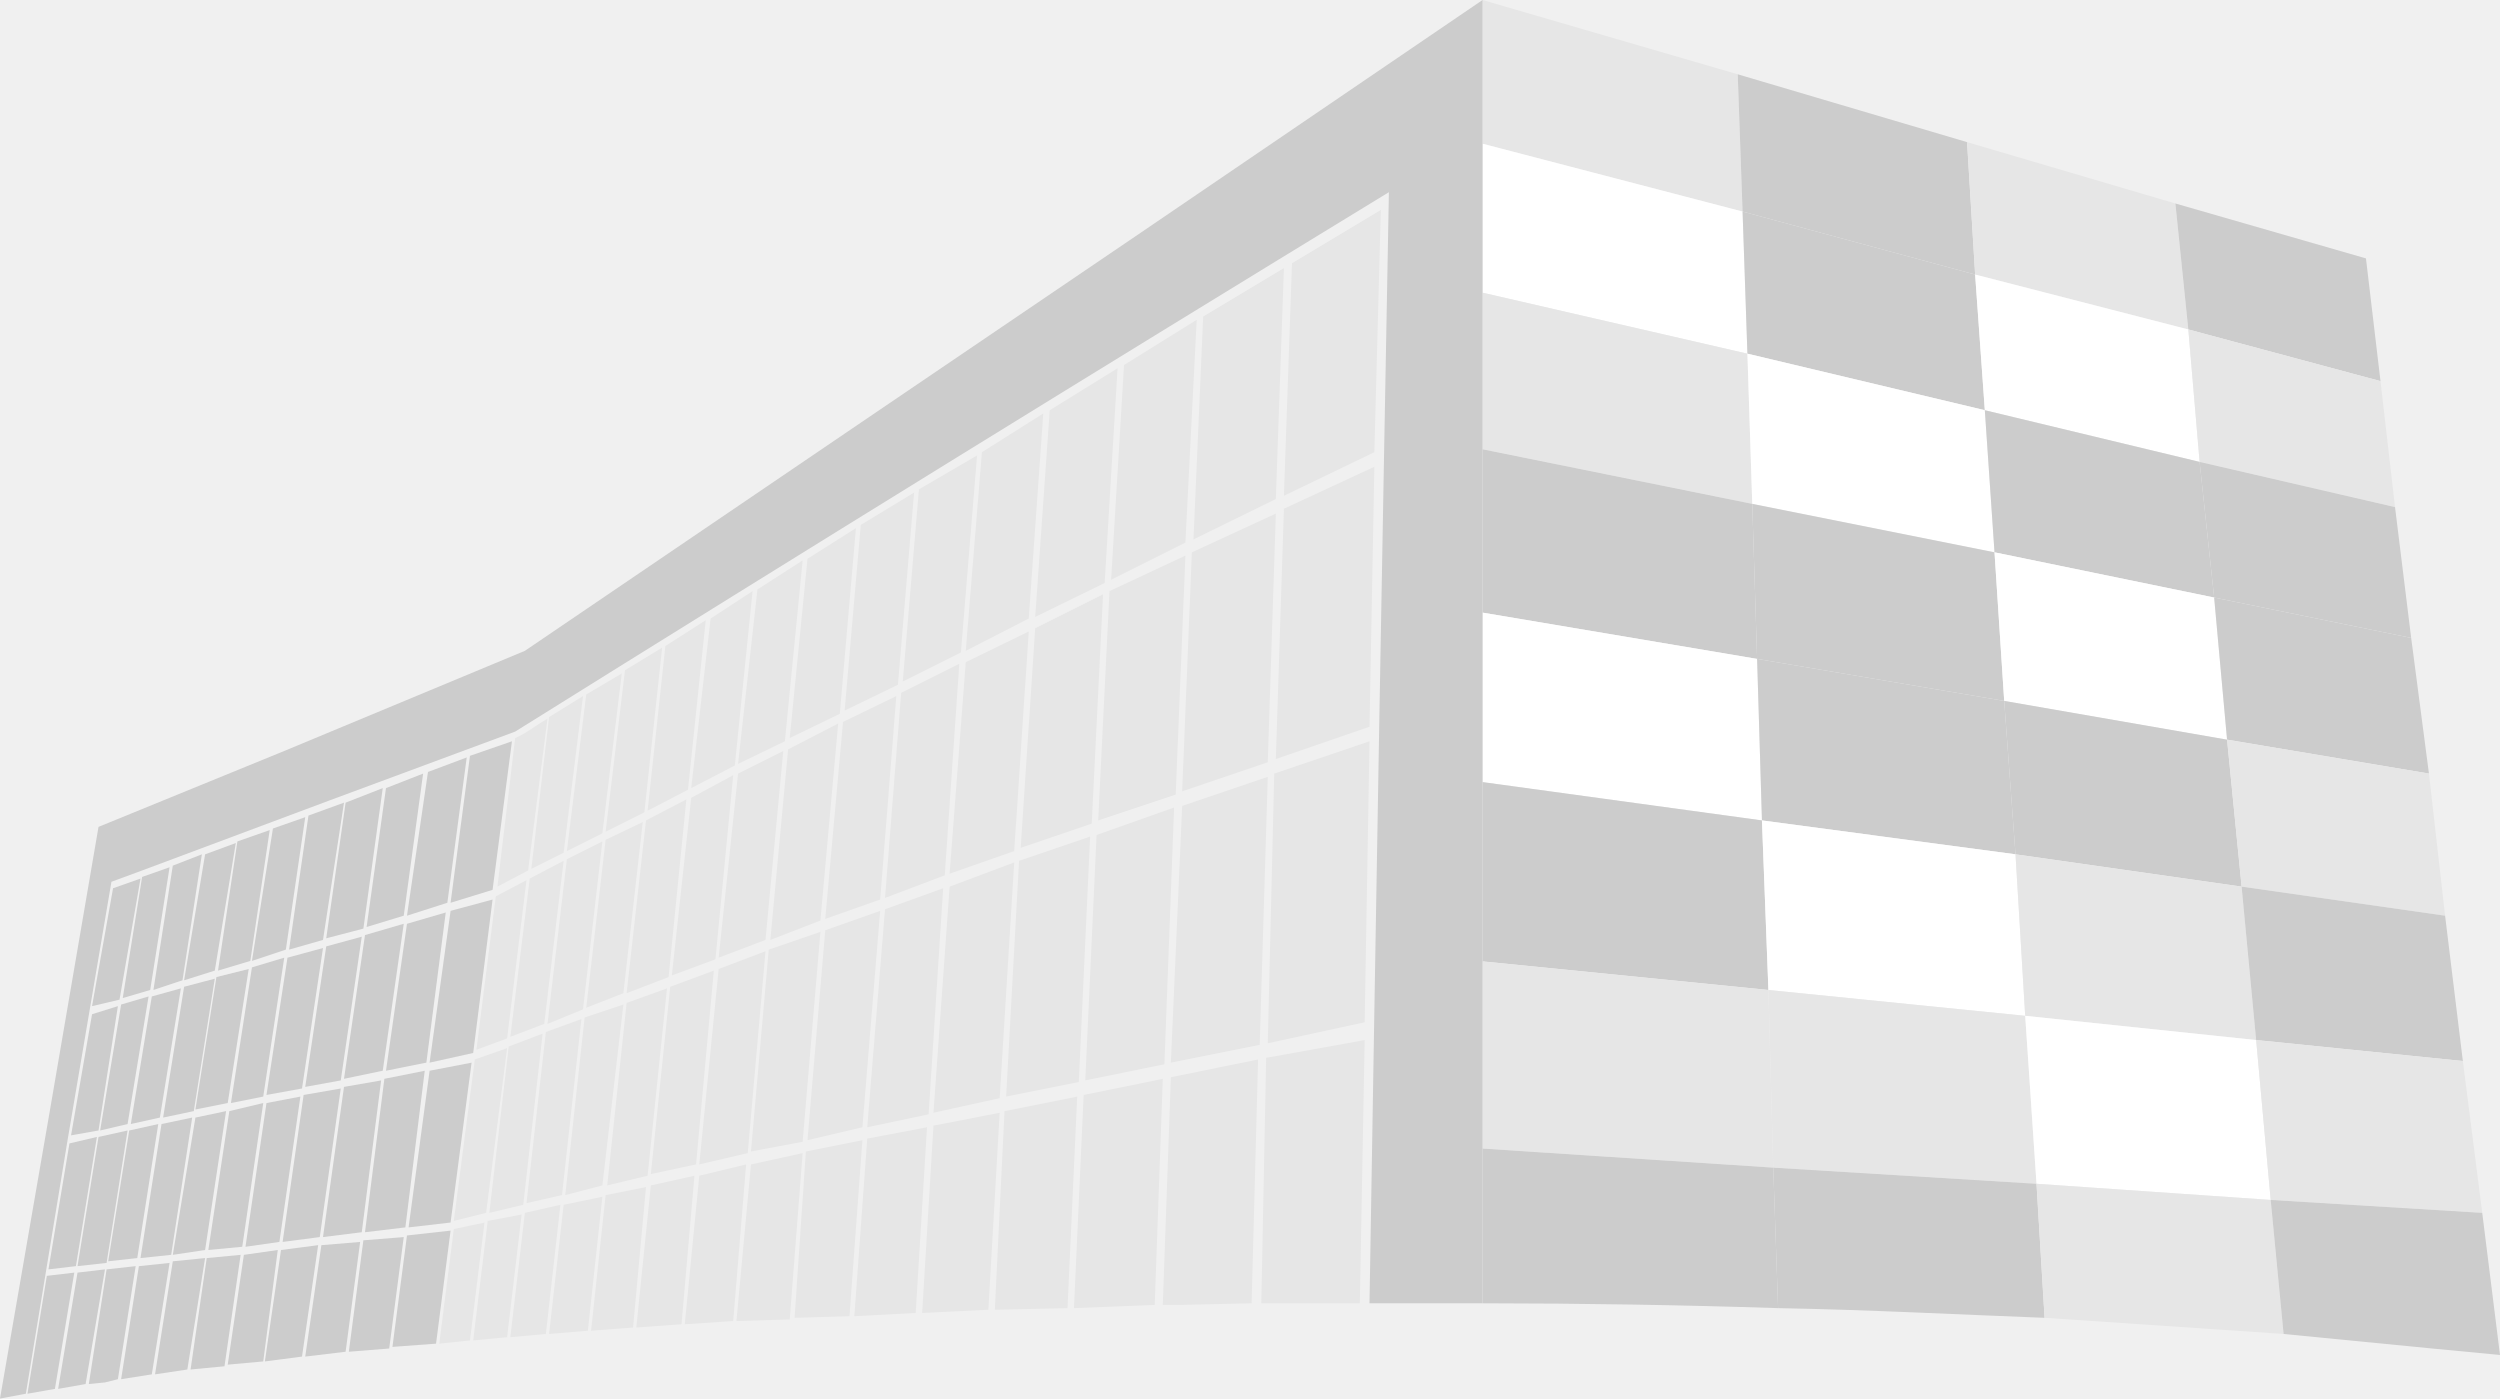
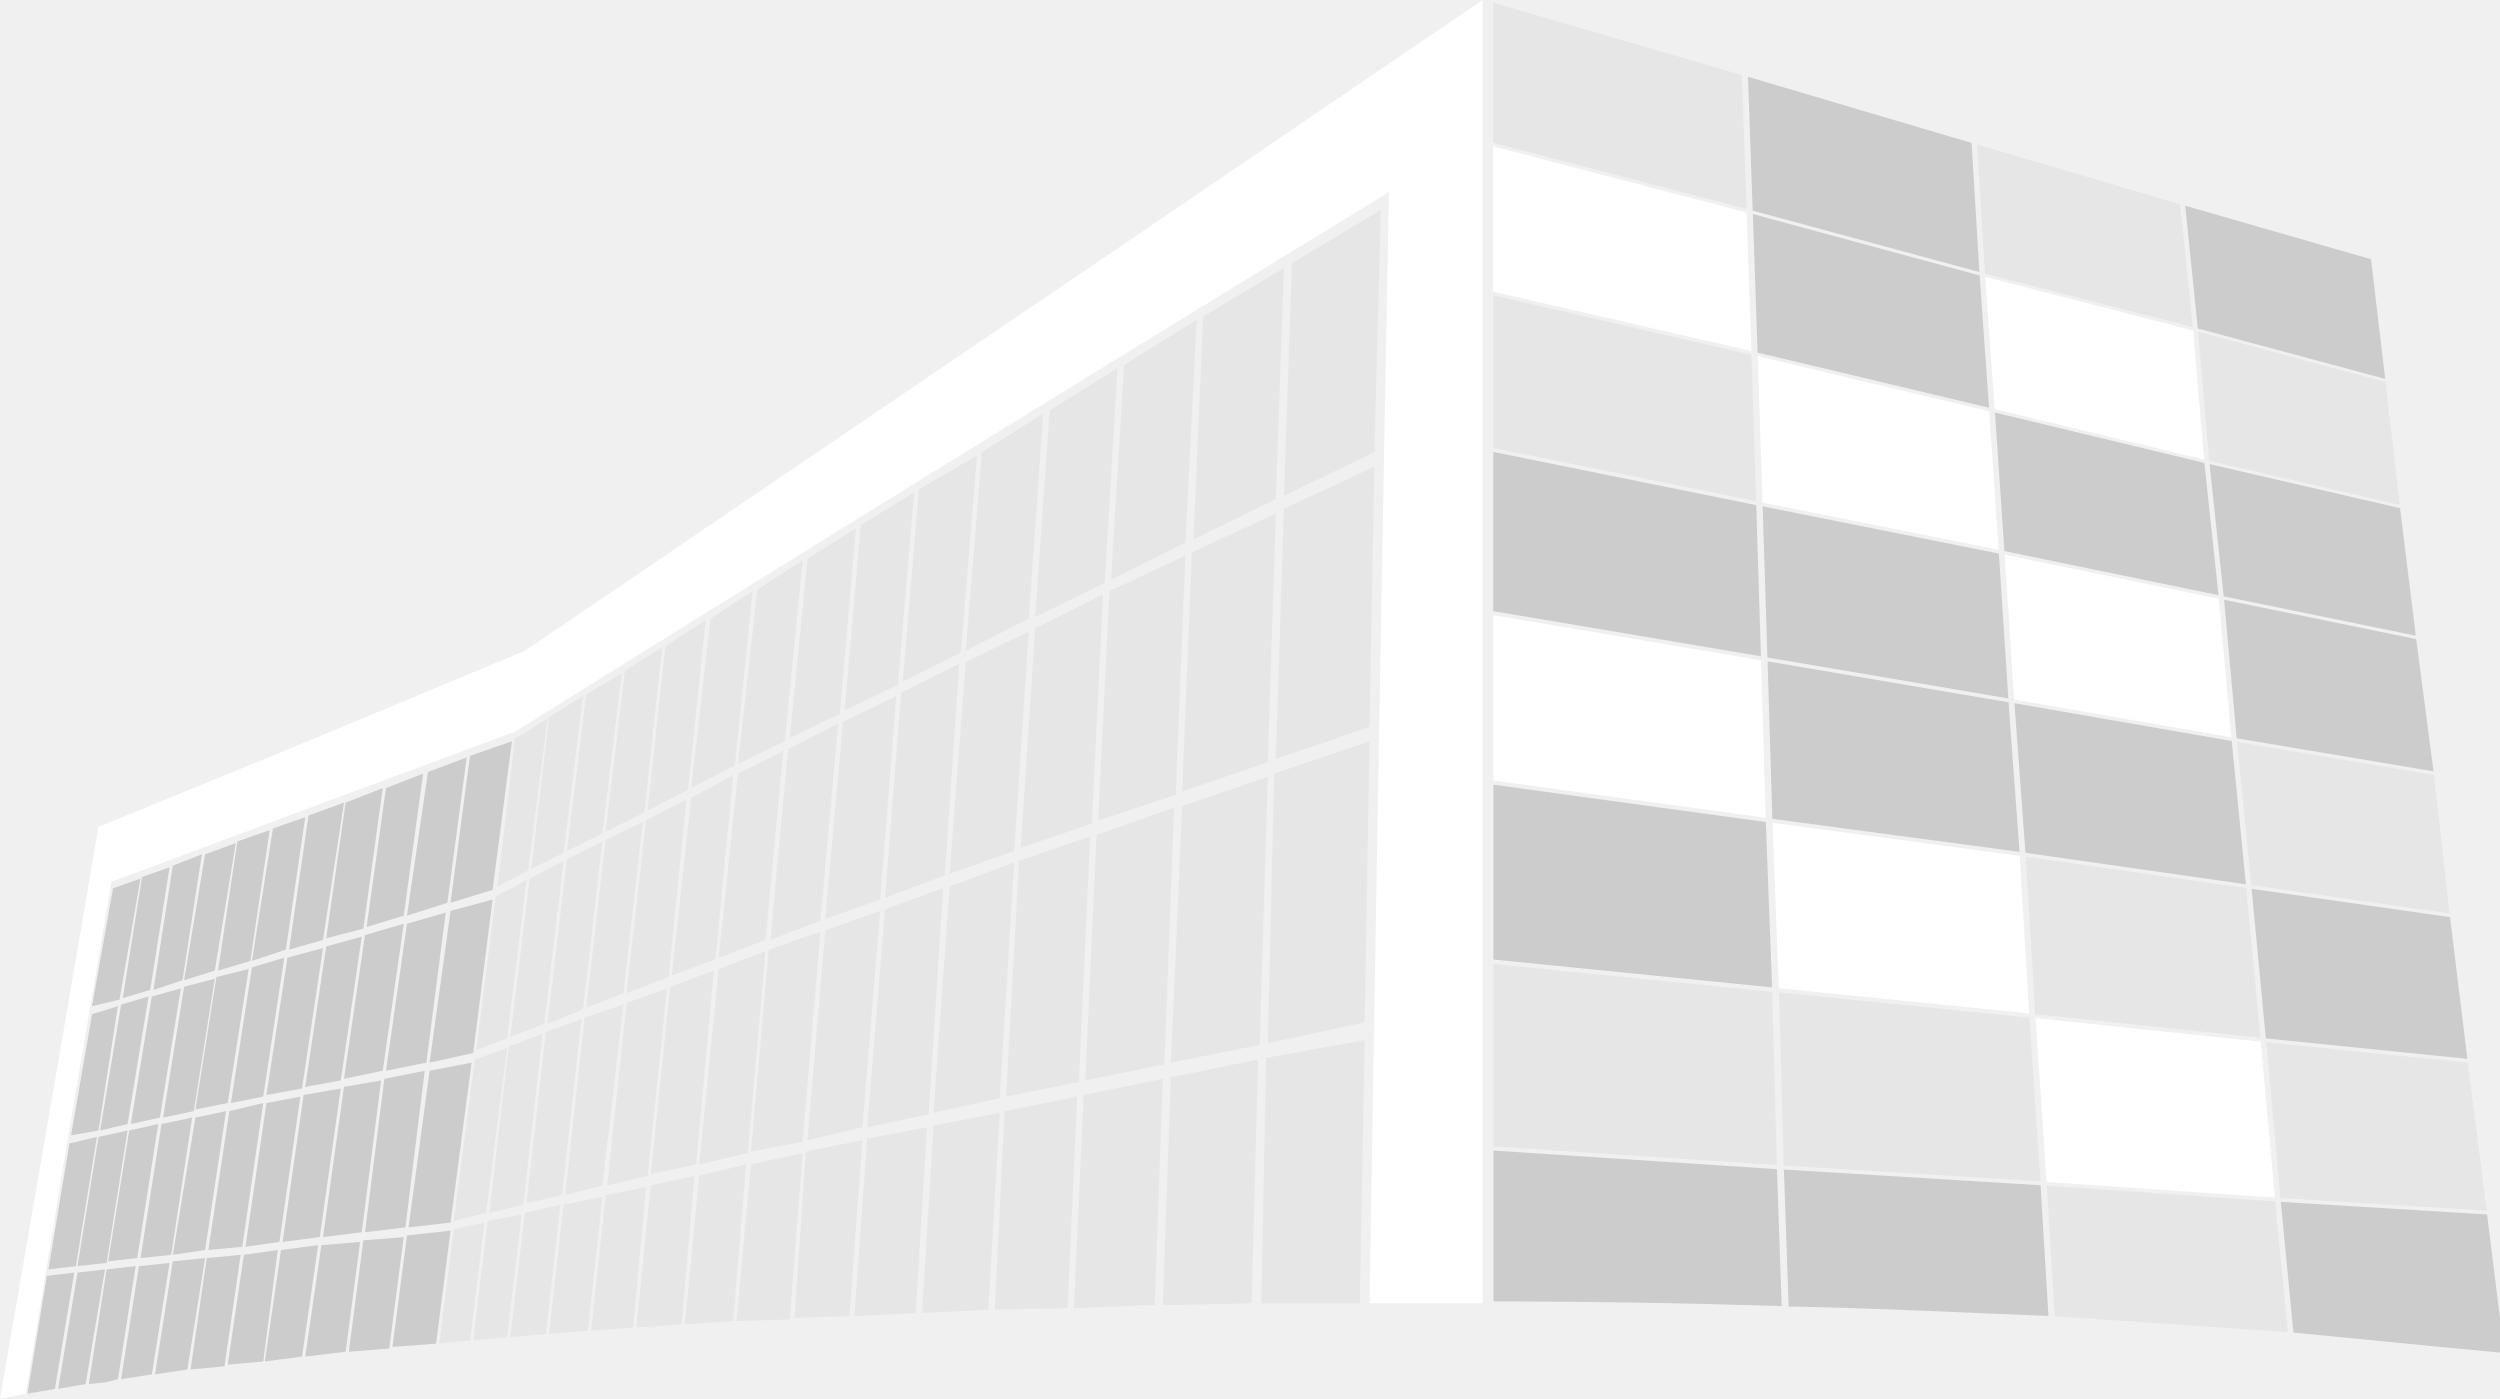
<svg xmlns="http://www.w3.org/2000/svg" xml:space="preserve" viewBox="0 0 1548 866" version="1.1" id="svg137">
  <defs id="defs1">
-     <style id="style1">.f0{fill:#fff}.f1{fill:#ccc}.f2{fill:#e6e6e6}</style>
+     <style id="style1">.f0 { fill:#fff }
+ .f1 { fill:#ccc }
+ .f2 { fill:#e6e6e6 }
+ </style>
  </defs>
  <g id="costado">
-     <path id="path1" class="f2" d="M 918 0 L 918 89 L 1079 131 L 1076 46 L 918 0 z " />
-     <path d="m 1076,46 142,42 5,82 -144,-39 z" class="f1" id="path2" />
-     <path d="m 1218,88 129,38 8,78 -132,-34 z" class="f2" id="path3" />
-     <path d="m 1347,126 118,34 9,76 -119,-32 z" class="f1" id="path4" />
-     <path id="path5" class="f0" d="M 918 89 L 918 181.23 L 1082 219 L 1079 131 L 918 89 z " />
-     <path d="m 1079,131 144,39 6,84 -147,-35 z" class="f1" id="path6" />
-     <path d="m 1223,170 132,34 7,82 -133,-32 z" class="f0" id="path7" />
-     <path d="m 1355,204 119,32 9,78 -121,-28 z" class="f2" id="path8" />
-     <path id="path9" class="f2" d="M 918 181.23 L 918 278.203 L 1085 312 L 1082 219 L 918 181.23 z " />
-     <path d="m 1082,219 147,35 6,88 -150,-30 z" class="f0" id="path10" />
-     <path d="m 1229,254 133,32 9,84 -136,-28 z" class="f1" id="path11" />
-     <path d="m 1362,286 121,28 10,81 -122,-25 z" class="f1" id="path12" />
-     <path id="path13" class="f1" d="M 918 278.203 L 918 379.338 L 1088 408 L 1085 312 L 918 278.203 z " />
-     <path d="m 1085,312 150,30 6,92 -153,-26 z" class="f1" id="path14" />
-     <path d="m 1235,342 136,28 8,88 -138,-24 z" class="f0" id="path15" />
-     <path d="m 1371,370 122,25 11,84 -125,-21 z" class="f1" id="path16" />
-     <path id="path17" class="f0" d="M 918 379.338 L 918 484.273 L 1091 508 L 1088 408 L 918 379.338 z " />
-     <path d="m 1088,408 153,26 7,95 -157,-21 z" class="f1" id="path18" />
-     <path d="m 1241,434 138,24 9,91 -140,-20 z" class="f1" id="path19" />
-     <path d="m 1379,458 125,21 10,88 -126,-18 z" class="f2" id="path20" />
-     <path id="path21" class="f1" d="M 918 484.273 L 918 595.301 L 1095 613 L 1091 508 L 918 484.273 z " />
-     <path d="m 1091,508 157,21 6,100 -159,-16 z" class="f0" id="path22" />
-     <path d="m 1248,529 140,20 9,95 -143,-15 z" class="f2" id="path23" />
-     <path d="m 1388,549 126,18 11,90 -128,-13 z" class="f1" id="path24" />
-     <path id="path25" class="f2" d="M 918 595.301 L 918 711.197 L 1098 723 L 1095 613 L 918 595.301 z " />
-     <path d="m 1095,613 159,16 7,104 -163,-10 z" class="f2" id="path26" />
-     <path d="m 1254,629 143,15 9,99 -145,-10 z" class="f0" id="path27" />
-     <path d="m 1397,644 128,13 12,94 -131,-8 z" class="f2" id="path28" />
-     <path id="path29" class="f1" d="M 918 711.197 L 918 807.002 C 980.585 807.043 1041.272 808.042 1101 810 L 1098 723 L 918 711.197 z " />
-     <path d="m 1098,723 163,10 5,83 c -53,-2 -109,-5 -165,-6 z" class="f1" id="path30" />
-     <path d="m 1261,733 145,10 8,83 -148,-10 z" class="f2" id="path31" />
-     <path d="m 1406,743 131,8 11,88 -42,-4 -92,-9 z" class="f1" id="path32" />
+     <path id="path1" class="f2" d="M 924.513 1.637 L 924.513 88.412 L 1081.49 129.363 L 1078.56 46.487 Z" style="stroke-width:0.975" />
+     <path d="M 1082.34 47.55 L 1220.79 88.5 L 1225.66 168.45 L 1085.26 130.425 Z" class="f1" id="path2" style="stroke-width:0.975" />
+     <path d="M 1224.21 89.45 L 1349.99 126.5 L 1357.79 202.55 L 1229.09 169.4 Z" class="f2" id="path3" style="stroke-width:0.975" />
+     <path d="M 1353.09 127.375 L 1468.14 160.525 L 1476.91 234.625 L 1360.89 203.425 Z" class="f1" id="path4" style="stroke-width:0.975" />
+     <path id="path5" class="f0" d="M 924.55 90.625 L 924.55 180.55 L 1084.45 217.375 L 1081.53 131.575 Z" style="stroke-width:0.975" />
+     <path d="M 1085.38 132.537 L 1225.78 170.562 L 1231.62 252.463 L 1088.3 218.338 Z" class="f1" id="path6" style="stroke-width:0.975" />
+     <path d="M 1229.24 171.45 L 1357.94 204.6 L 1364.76 284.55 L 1235.09 253.35 Z" class="f0" id="path7" style="stroke-width:0.975" />
+     <path d="M 1361.1 205.375 L 1477.12 236.575 L 1485.9 312.625 L 1367.93 285.325 Z" class="f2" id="path8" style="stroke-width:0.975" />
+     <path id="path9" class="f2" d="M 924.587 182.865 L 924.587 277.413 L 1087.41 310.365 L 1084.49 219.69 Z" style="stroke-width:0.975" />
+     <path d="M 1088.41 220.537 L 1231.74 254.662 L 1237.59 340.462 L 1091.34 311.212 Z" class="f0" id="path10" style="stroke-width:0.975" />
+     <path d="M 1235.28 255.45 L 1364.95 286.65 L 1373.73 368.55 L 1241.13 341.25 Z" class="f1" id="path11" style="stroke-width:0.975" />
+     <path d="M 1368.14 287.363 L 1486.11 314.663 L 1495.86 393.638 L 1376.91 369.263 Z" class="f1" id="path12" style="stroke-width:0.975" />
+     <path id="path13" class="f1" d="M 924.625 279.826 L 924.625 378.432 L 1090.38 406.378 L 1087.45 312.778 Z" style="stroke-width:0.975" />
+     <path d="M 1091.45 313.525 L 1237.7 342.775 L 1243.55 432.475 L 1094.38 407.125 Z" class="f1" id="path14" style="stroke-width:0.975" />
+     <path d="M 1241.3 343.45 L 1373.9 370.75 L 1381.7 456.55 L 1247.15 433.15 Z" class="f0" id="path15" style="stroke-width:0.975" />
+     <path d="M 1377.16 371.363 L 1496.11 395.738 L 1506.84 477.638 L 1384.96 457.163 Z" class="f1" id="path16" style="stroke-width:0.975" />
+     <path id="path17" class="f0" d="M 924.663 380.946 L 924.663 483.258 L 1093.34 506.392 L 1090.41 408.892 Z" style="stroke-width:0.975" />
+     <path d="M 1094.5 409.512 L 1243.67 434.863 L 1250.5 527.487 L 1097.42 507.012 Z" class="f1" id="path18" style="stroke-width:0.975" />
+     <path d="M 1247.34 435.438 L 1381.89 458.837 L 1390.66 547.562 L 1254.16 528.062 Z" class="f1" id="path19" style="stroke-width:0.975" />
+     <path d="M 1385.19 459.363 L 1507.06 479.838 L 1516.81 565.638 L 1393.96 548.088 Z" class="f2" id="path20" style="stroke-width:0.975" />
+     <path id="path21" class="f1" d="M 924.712 485.883 L 924.712 594.134 L 1097.29 611.391 L 1093.39 509.016 Z" style="stroke-width:0.975" />
+     <path d="M 1097.54 509.512 L 1250.61 529.987 L 1256.46 627.487 L 1101.44 611.887 Z" class="f0" id="path22" style="stroke-width:0.975" />
+     <path d="M 1254.36 530.438 L 1390.86 549.938 L 1399.64 642.562 L 1260.21 627.938 Z" class="f2" id="path23" style="stroke-width:0.975" />
+     <path d="M 1394.21 550.35 L 1517.06 567.9 L 1527.79 655.65 L 1402.99 642.975 Z" class="f1" id="path24" style="stroke-width:0.975" />
+     <path id="path25" class="f2" d="M 924.75 596.897 L 924.75 709.896 L 1100.25 721.404 L 1097.33 614.154 Z" style="stroke-width:0.975" />
+     <path d="M 1101.58 614.5 L 1256.6 630.1 L 1263.43 731.5 L 1104.5 721.75 Z" class="f2" id="path26" style="stroke-width:0.975" />
+     <path d="M 1260.4 630.425 L 1399.83 645.05 L 1408.6 741.575 L 1267.23 731.825 Z" class="f0" id="path27" style="stroke-width:0.975" />
+     <path d="M 1403.25 645.337 L 1528.05 658.012 L 1539.75 749.662 L 1412.03 741.862 Z" class="f2" id="path28" style="stroke-width:0.975" />
+     <path id="path29" class="f1" d="M 924.788 712.432 L 924.788 805.842 C 985.807 805.882 1044.98 806.856 1103.21 808.765 L 1100.29 723.94 Z" style="stroke-width:0.975" />
+     <path d="M 1104.6 724.163 L 1263.52 733.913 L 1268.4 814.837 C 1216.72 812.887 1162.12 809.962 1107.52 808.987 Z" class="f1" id="path30" style="stroke-width:0.975" />
+     <path d="M 1267.41 734.163 L 1408.79 743.913 L 1416.59 824.837 L 1272.29 815.087 Z" class="f2" id="path31" style="stroke-width:0.975" />
+     <path d="M 1412.28 744.2 L 1540 752 L 1550.72 837.8 L 1509.77 833.9 L 1420.07 825.125 Z" class="f1" id="path32" style="stroke-width:0.975" />
  </g>
  <g id="frente">
-     <path d="M 0,866 31,687 61,512 176,465 325,403 537,259 705,145 918,0 V 807.002 L 848,807 l 3,-181 3,-176 3,-168 3,-163 C 679.106,229.423 498.771,340.758 319,453 241.926,481.467 164.925,510.133 88,539 L 69,546 42,705 16,863 Z" class="f1" id="path33" />
+     <path d="M 0,866 31,687 61,512 176,465 325,403 537,259 705,145 918,0 V 807.002 L 848,807 l 3,-181 3,-176 3,-168 3,-163 C 679.106,229.423 498.771,340.758 319,453 241.926,481.467 164.925,510.133 88,539 L 69,546 42,705 16,863 Z" class="f0" id="path33" style="" />
    <path d="m 57,623 17,-4 13,-75 -17,6 z" class="f1" id="path34" />
    <path d="m 73,623 -16,5 -13,75 17,-3 z" class="f1" id="path35" />
    <path d="m 88,543 -12,75 17,-5 12,-76 z" class="f1" id="path36" />
    <path d="m 60,704 -17,4 -13,78 17,-2 z" class="f1" id="path37" />
    <path d="m 75,622 -13,78 17,-4 13,-79 z" class="f1" id="path38" />
    <path d="m 46,788 -17,2 -12,73 17,-3 z" class="f1" id="path39" />
    <path d="m 61,704 -13,80 18,-2 13,-82 z" class="f1" id="path40" />
    <path d="m 48,788 -12,72 17,-3 12,-71 z" class="f1" id="path41" />
    <path d="m 107,536 -12,77 18,-6 12,-78 z" class="f1" id="path42" />
    <path d="m 94,617 -13,79 18,-4 13,-80 z" class="f1" id="path43" />
    <path d="m 80,700 -13,81 18,-2 13,-83 z" class="f1" id="path44" />
    <path d="m 66,786 -11,71 10,-1 8,-2 11,-70 z" class="f1" id="path45" />
    <path d="m 127,529 -13,78 19,-6 13,-79 z" class="f1" id="path46" />
    <path d="m 114,611 -13,81 19,-4 13,-82 z" class="f1" id="path47" />
    <path d="m 100,696 -13,83 19,-2 13,-85 z" class="f1" id="path48" />
    <path d="m 86,784 -11,70 19,-3 11,-69 z" class="f1" id="path49" />
    <path d="m 147,521 -12,80 20,-6 12,-81 z" class="f1" id="path50" />
    <path d="m 134,605 -13,82 20,-4 13,-83 z" class="f1" id="path51" />
    <path d="m 121,692 -14,85 20,-3 13,-86 z" class="f1" id="path52" />
    <path d="m 107,781 -11,70 20,-3 11,-69 z" class="f1" id="path53" />
    <path d="m 169,513 -13,82 21,-7 12,-82 z" class="f1" id="path54" />
    <path d="m 156,599 -13,84 20,-4 13,-86 z" class="f1" id="path55" />
    <path d="m 142,688 -13,86 21,-2 13,-89 z" class="f1" id="path56" />
    <path d="m 128,779 -10,69 21,-2 10,-69 z" class="f1" id="path57" />
    <path d="m 178,593 -13,85 22,-4 13,-87 z" class="f1" id="path58" />
    <path d="m 191,505 -12,83 21,-6 13,-85 z" class="f1" id="path59" />
    <path d="m 165,683 -13,89 21,-3 13,-90 z" class="f1" id="path60" />
    <path d="m 151,777 -10,68 22,-2 9,-69 z" class="f1" id="path61" />
    <path d="m 214,497 -12,84 23,-6 12,-87 z" class="f1" id="path62" />
    <path d="m 224,580 -22,6 -13,87 22,-4 z" class="f1" id="path63" />
    <path d="m 239,488 -12,86 23,-7 12,-88 z" class="f1" id="path64" />
    <path d="m 250,572 -24,7 -13,89 24,-5 z" class="f1" id="path65" />
    <path d="m 265,478 -13,89 25,-8 12,-90 z" class="f1" id="path66" />
    <path d="m 276,565 -24,7 -13,91 25,-5 z" class="f1" id="path67" />
    <path d="m 279,564 -13,94 27,-6 12,-95 z" class="f1" id="path68" />
    <path d="m 291,468 -12,91 26,-8 12,-92 z" class="f1" id="path69" />
    <path d="m 211,674 -23,4 -13,91 23,-3 z" class="f1" id="path70" />
    <path d="m 236,669 -23,4 -13,93 24,-3 z" class="f1" id="path71" />
    <path d="m 263,663 -25,5 -12,95 25,-3 z" class="f1" id="path72" />
    <path d="m 266,663 -13,97 26,-3 13,-99 z" class="f1" id="path73" />
    <path d="m 197,771 -23,3 -10,69 23,-3 z" class="f1" id="path74" />
    <path d="m 223,769 -24,2 -10,69 25,-3 z" class="f1" id="path75" />
    <path d="m 250,766 -25,2 -9,69 25,-2 z" class="f1" id="path76" />
    <path d="m 252,765 -9,69 27,-2 9,-70 z" class="f1" id="path77" />
    <path d="m 291,830 9,-73 -19,4 -9,71 z" class="f2" id="path78" />
    <path d="m 314,828 9,-76 -21,4 -9,74 z" class="f2" id="path79" />
    <path d="m 338,826 9,-80 -22,5 -9,77 z" class="f2" id="path80" />
    <path d="m 364,824 9,-83 -24,5 -9,80 z" class="f2" id="path81" />
    <path d="m 392,822 8,-87 -25,5 -9,84 z" class="f2" id="path82" />
    <path d="m 422,820 8,-92 -27,6 -9,88 z" class="f2" id="path83" />
    <path d="m 454,818 8,-97 -29,7 -9,92 z" class="f2" id="path84" />
    <path d="m 489,817 8,-103 -32,7 -9,97 z" class="f2" id="path85" />
    <path d="m 526,815 8,-109 -35,7 -7,103 z" class="f2" id="path86" />
    <path d="m 567,813 7,-115 -37,7 -8,110 z" class="f2" id="path87" />
    <path d="m 612,811 7,-122 -41,8 -7,116 z" class="f2" id="path88" />
    <path d="m 661,810 6,-131 -45,9 -6,123 z" class="f2" id="path89" />
    <path d="m 715,808 5,-140 -49,10 -6,132 z" class="f2" id="path90" />
    <path d="m 775,807 4,-151 -54,11 -5,141 h 11 z" class="f2" id="path91" />
    <path d="m 842,807 3,-163 -61,11 -3,152 z" class="f2" id="path92" />
    <path d="m 845,633 3,-174 -59,20 -4,167 z" class="f2" id="path93" />
    <path d="m 848,450 3,-161 -56,26 -5,155 z" class="f2" id="path94" />
    <path d="m 851,280 4,-150 -55,33 -5,144 z" class="f2" id="path95" />
    <path d="m 795,166 -50,30 -6,138 51,-25 z" class="f2" id="path96" />
    <path d="m 741,198 -45,28 -8,133 46,-23 z" class="f2" id="path97" />
    <path d="m 692,228 -42,26 -9,128 43,-21 z" class="f2" id="path98" />
    <path d="m 646,256 -38,24 -10,123 39,-20 z" class="f2" id="path99" />
    <path d="m 605,282 -36,21 -10,119 36,-18 z" class="f2" id="path100" />
    <path d="m 566,305 -33,20 -10,115 33,-16 z" class="f2" id="path101" />
    <path d="m 530,327 -30,19 -11,111 31,-15 z" class="f2" id="path102" />
    <path d="m 497,347 -28,18 -12,108 29,-14 z" class="f2" id="path103" />
    <path d="m 466,366 -26,17 -12,105 27,-14 z" class="f2" id="path104" />
    <path d="m 437,384 -25,16 -11,102 25,-13 z" class="f2" id="path105" />
    <path d="m 410,401 -23,14 -12,100 24,-12 z" class="f2" id="path106" />
    <path d="m 385,417 -22,13 -12,97 22,-11 z" class="f2" id="path107" />
    <path d="m 361,431 -21,13 -11,94 20,-10 z" class="f2" id="path108" />
    <path d="m 339,445 c -7,4 -13,9 -20,12 l -11,92 19,-10 z" class="f2" id="path109" />
    <path d="m 307,555 -12,95 19,-7 12,-98 z" class="f2" id="path110" />
    <path d="m 294,656 -13,100 20,-5 13,-102 z" class="f2" id="path111" />
    <path d="m 328,544 -12,98 21,-8 12,-101 z" class="f2" id="path112" />
    <path d="m 315,648 -12,103 21,-5 12,-106 z" class="f2" id="path113" />
    <path d="m 351,532 -12,102 22,-9 12,-104 z" class="f2" id="path114" />
    <path d="m 338,639 -12,106 22,-5 12,-109 z" class="f2" id="path115" />
    <path d="m 375,520 -12,104 23,-9 12,-106 z" class="f2" id="path116" />
    <path d="m 362,630 -12,110 23,-6 13,-112 z" class="f2" id="path117" />
    <path d="m 400,508 -12,107 26,-10 11,-110 z" class="f2" id="path118" />
    <path d="m 388,621 -12,113 25,-6 12,-116 z" class="f2" id="path119" />
    <path d="m 428,494 -12,110 27,-10 11,-114 z" class="f2" id="path120" />
    <path d="m 415,611 -12,116 28,-6 11,-120 z" class="f2" id="path121" />
    <path d="m 457,479 -12,114 29,-11 11,-117 z" class="f2" id="path122" />
    <path d="m 445,600 -12,121 30,-7 11,-125 z" class="f2" id="path123" />
    <path d="m 488,464 -11,118 31,-12 11,-122 z" class="f2" id="path124" />
    <path d="m 476,588 -11,125 32,-6 11,-130 z" class="f2" id="path125" />
    <path d="m 522,447 -11,122 34,-12 10,-126 z" class="f2" id="path126" />
    <path d="m 511,576 -11,130 34,-8 11,-134 z" class="f2" id="path127" />
    <path d="m 558,429 -10,127 37,-14 9,-131 z" class="f2" id="path128" />
    <path d="m 548,563 -11,135 38,-8 9,-140 z" class="f2" id="path129" />
    <path d="m 598,410 -10,131 40,-14 9,-136 z" class="f2" id="path130" />
    <path d="m 588,549 -10,140 41,-9 9,-146 z" class="f2" id="path131" />
    <path d="m 641,389 -9,136 44,-15 7,-142 z" class="f2" id="path132" />
    <path d="m 631,533 -8,146 45,-9 7,-152 z" class="f2" id="path133" />
    <path d="m 687,366 -7,142 48,-16 6,-148 z" class="f2" id="path134" />
    <path d="m 679,517 -7,152 49,-10 6,-159 z" class="f2" id="path135" />
    <path d="m 738,342 -6,148 53,-18 5,-154 z" class="f2" id="path136" />
    <path d="m 732,499 -7,159 55,-11 5,-166 z" class="f2" id="path137" />
  </g>
</svg>
